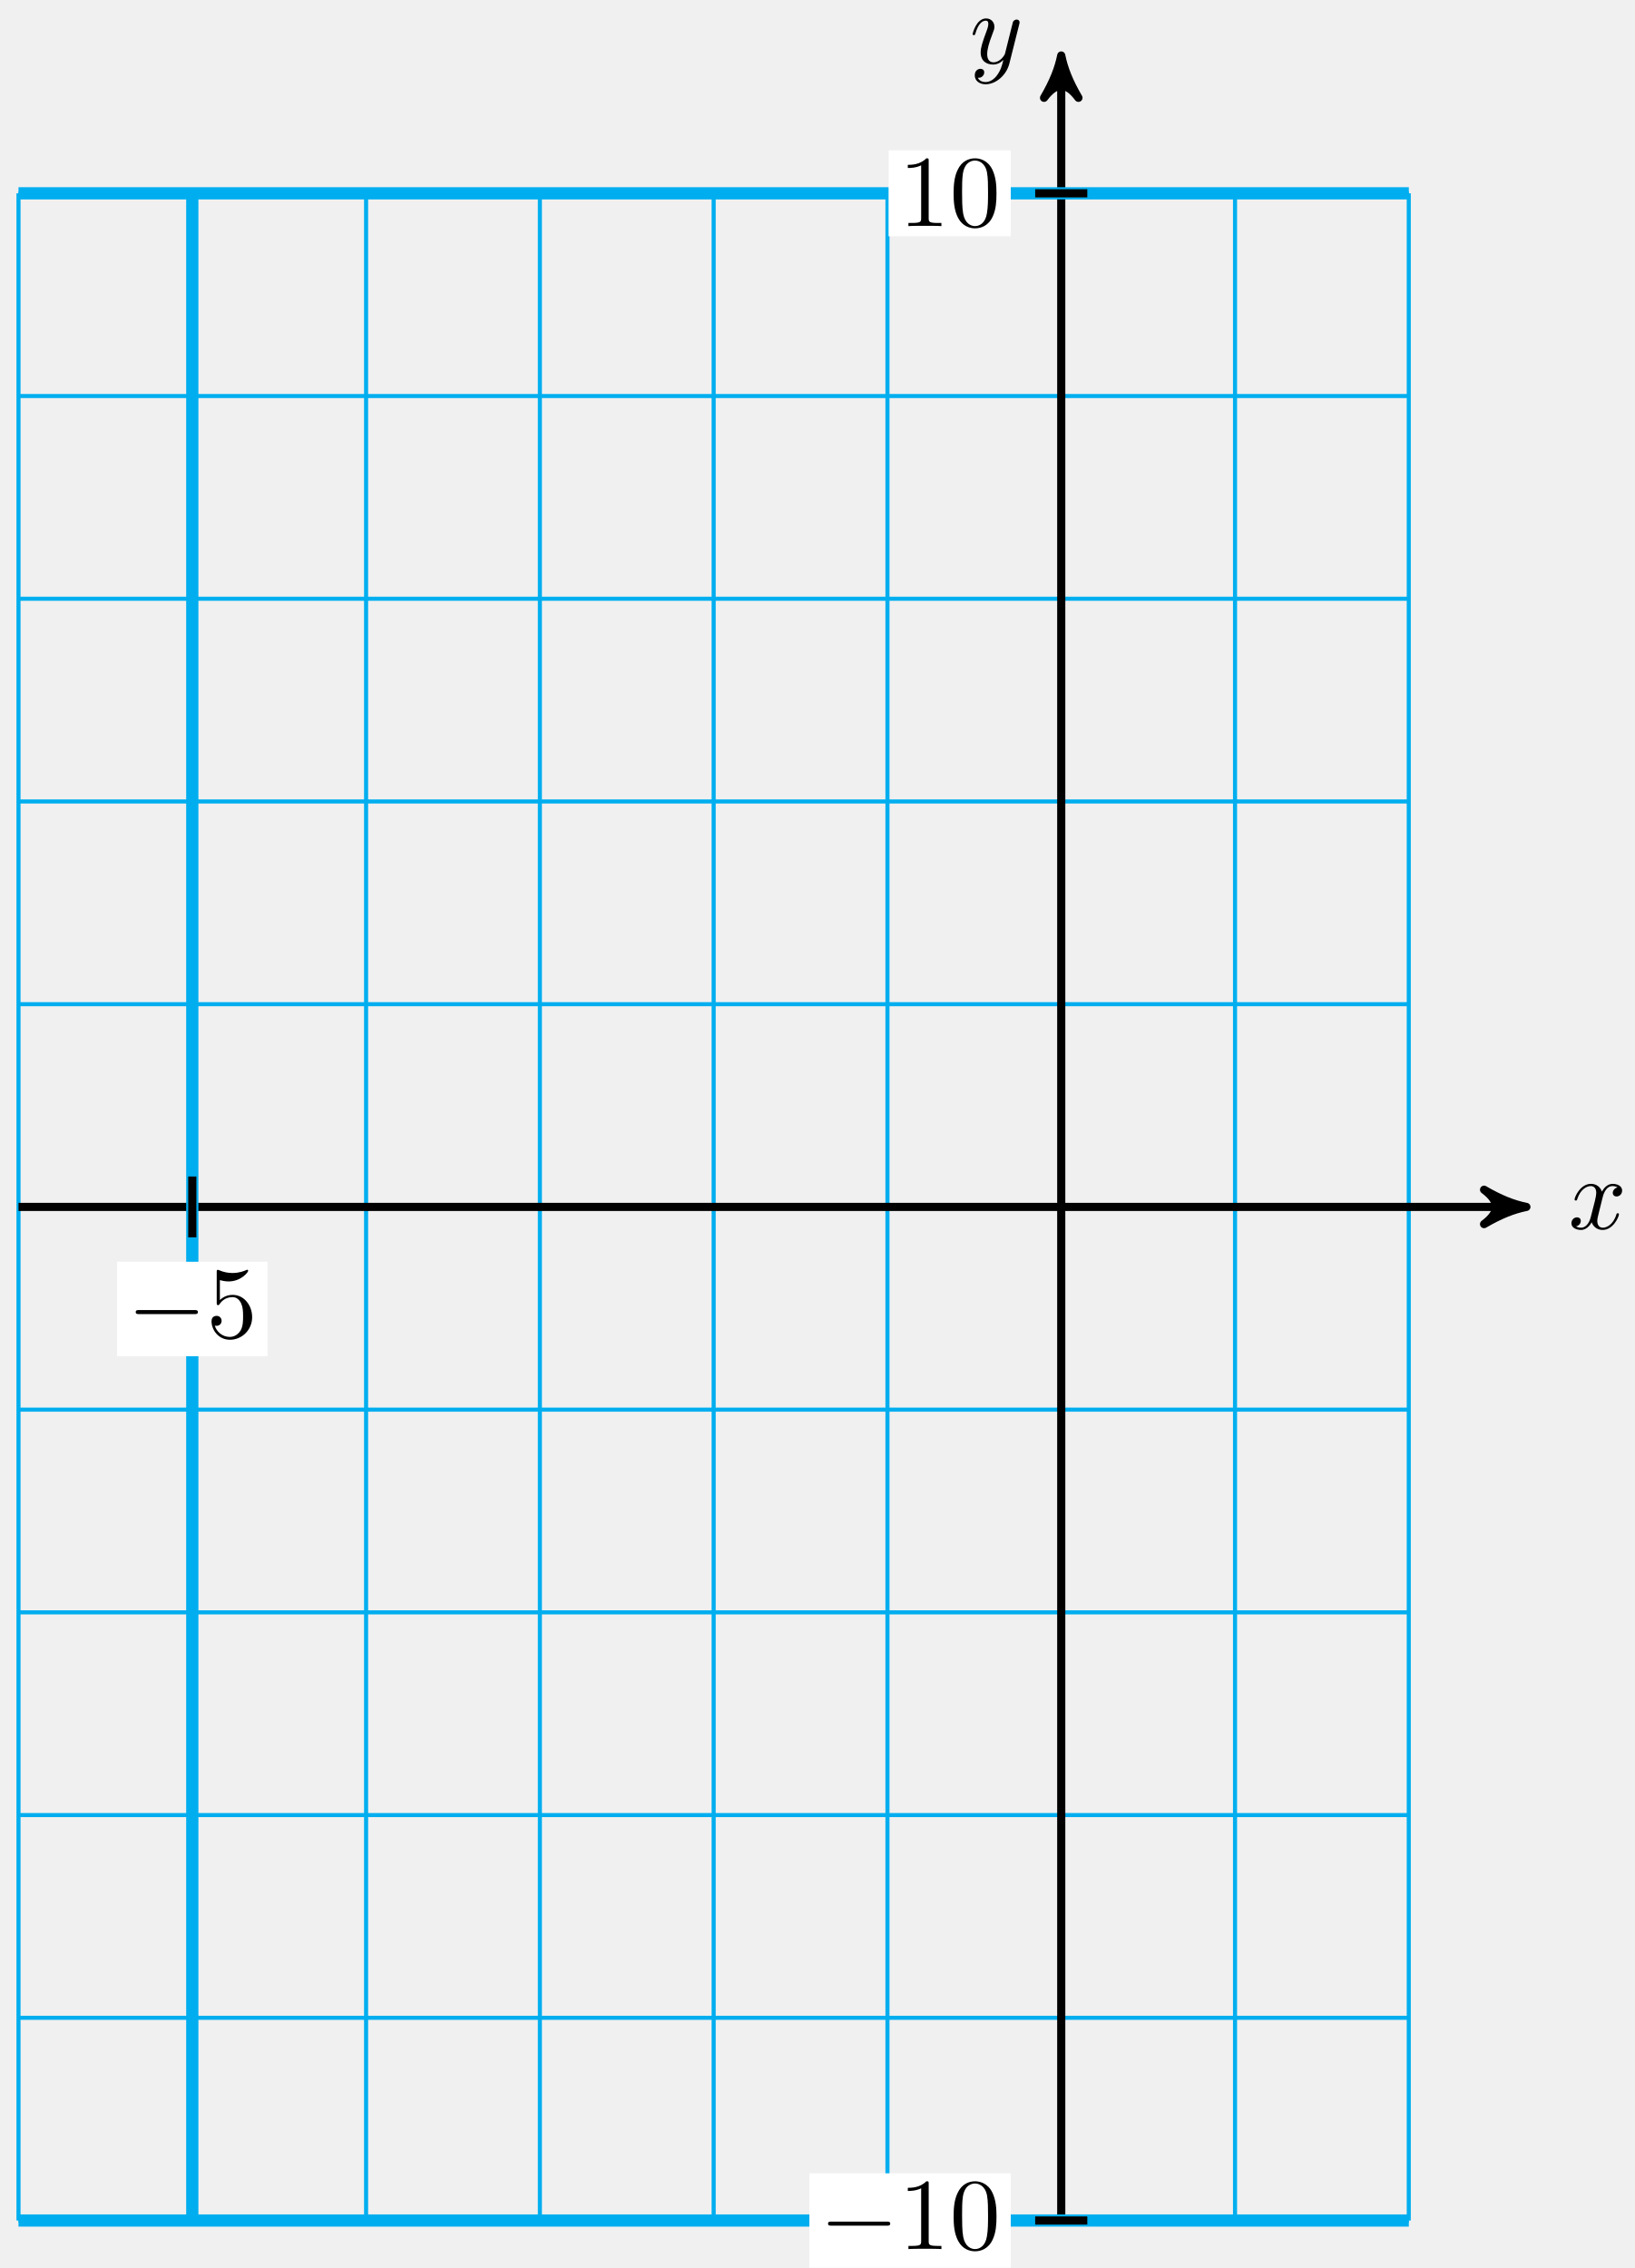
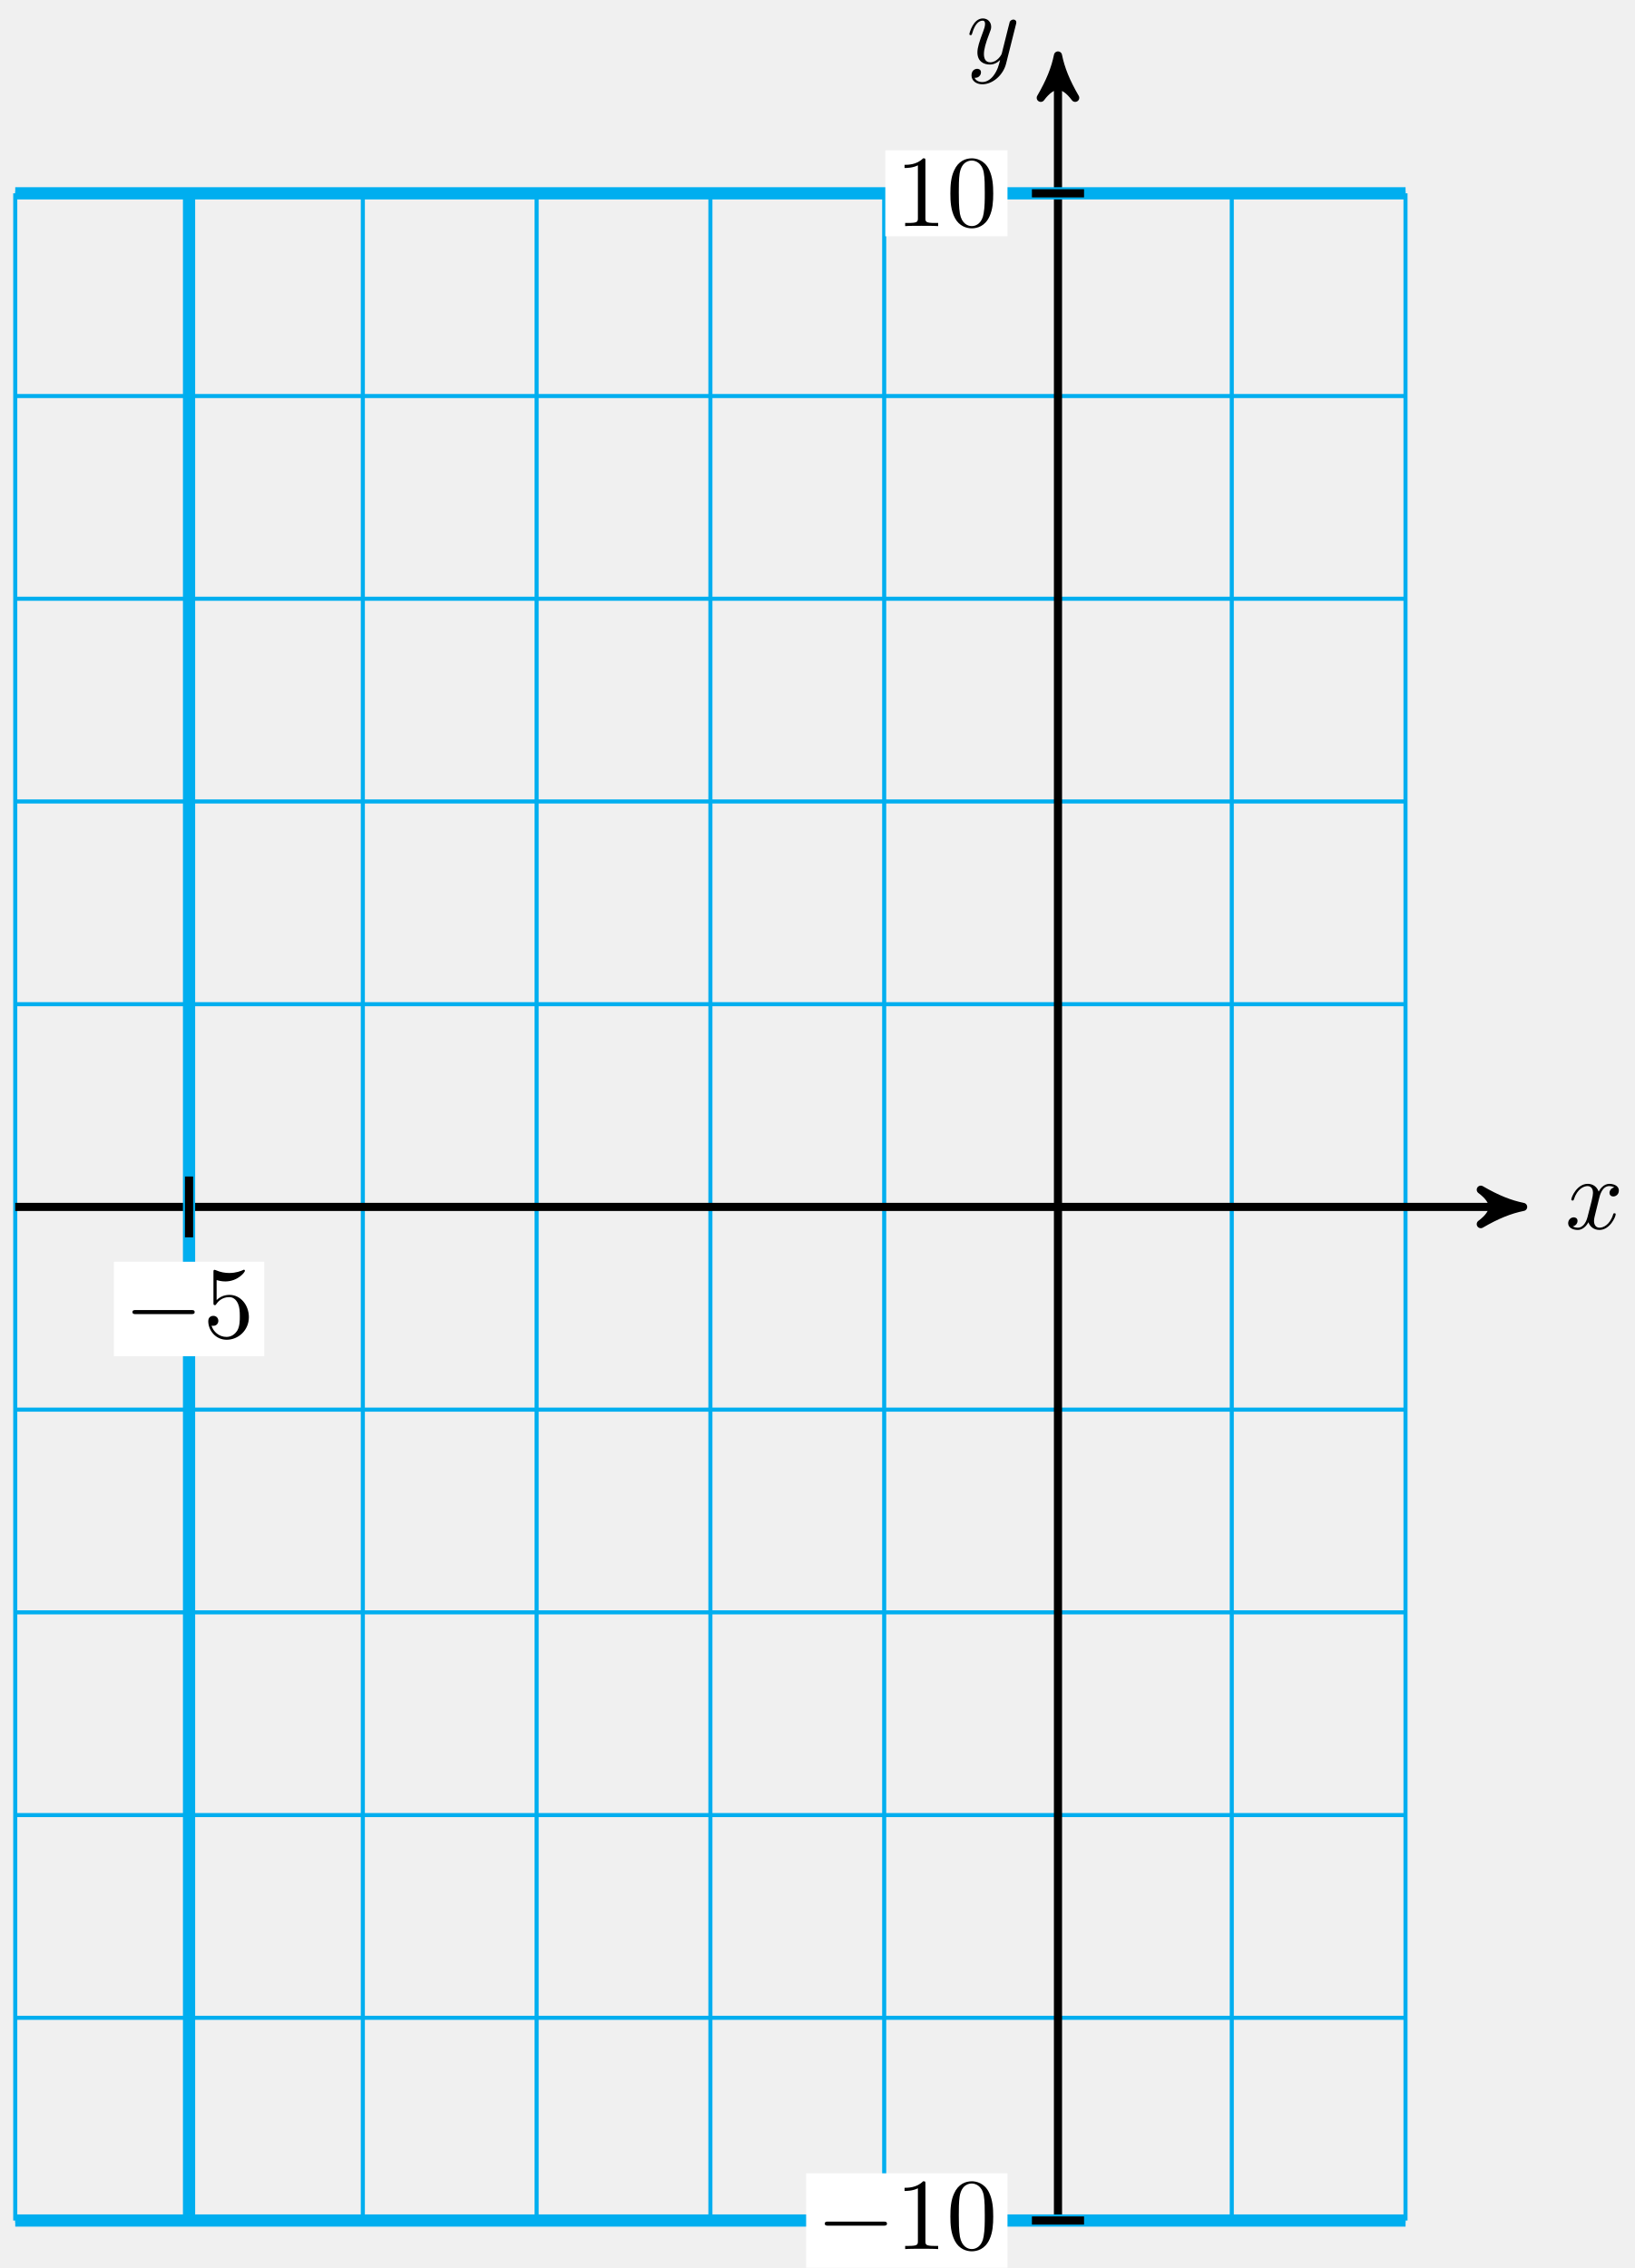
<svg xmlns="http://www.w3.org/2000/svg" xmlns:xlink="http://www.w3.org/1999/xlink" version="1.1" width="160" height="222" viewBox="0 0 160 222">
  <defs>
    <path id="font_1_1" d="M.334 .302C.34 .328 .363 .42 .433 .42 .438 .42 .462 .42 .483 .407 .455 .402 .435 .377 .435 .353 .435 .337 .446 .318 .473 .318 .495 .318 .527 .336 .527 .376 .527 .428 .468 .442 .434 .442 .376 .442 .341 .389 .329 .366 .304 .432 .25 .442 .221 .442 .117 .442 .06 .313 .06 .288 .06 .278 .07 .278 .072 .278 .08 .278 .083 .28 .085 .289 .119 .395 .185 .42 .219 .42 .238 .42 .273 .411 .273 .353 .273 .322 .256 .255 .219 .115 .203 .053 .168 .011 .124 .011 .118 .011 .095 .011 .074 .024 .099 .029 .121 .05 .121 .078 .121 .105 .099 .113 .084 .113 .054 .113 .029 .087 .029 .055 .029 .009 .079-.011 .123-.011 .189-.011 .225 .059 .228 .065 .24 .028 .276-.011 .336-.011 .439-.011 .496 .118 .496 .143 .496 .153 .487 .153 .484 .153 .475 .153 .473 .149 .471 .142 .438 .035 .37 .011 .338 .011 .299 .011 .283 .043 .283 .077 .283 .099 .289 .121 .3 .165L.334 .302Z" />
    <path id="font_1_2" d="M.486 .381C.49 .395 .49 .397 .49 .404 .49 .422 .476 .431 .461 .431 .451 .431 .435 .425 .426 .41 .424 .405 .416 .374 .412 .356 .405 .33 .398 .303 .392 .276L.347 .096C.343 .081 .3 .011 .234 .011 .183 .011 .172 .055 .172 .092 .172 .138 .189 .2 .223 .288 .239 .329 .243 .34 .243 .36 .243 .405 .211 .442 .161 .442 .066 .442 .029 .297 .029 .288 .029 .278 .039 .278 .041 .278 .051 .278 .052 .28 .057 .296 .084 .39 .124 .42 .158 .42 .166 .42 .183 .42 .183 .388 .183 .363 .173 .337 .166 .318 .126 .212 .108 .155 .108 .108 .108 .019 .171-.011 .23-.011 .269-.011 .303 .006 .331 .034 .318-.018 .306-.067 .266-.12 .24-.154 .202-.183 .156-.183 .142-.183 .097-.18 .08-.141 .096-.141 .109-.141 .123-.129 .133-.12 .143-.107 .143-.088 .143-.057 .116-.053 .106-.053 .083-.053 .05-.069 .05-.118 .05-.168 .094-.205 .156-.205 .259-.205 .362-.114 .39-.001L.486 .381Z" />
    <path id="font_2_1" d="M.659 .23C.676 .23 .694 .23 .694 .25 .694 .27 .676 .27 .659 .27H.118C.101 .27 .083 .27 .083 .25 .083 .23 .101 .23 .118 .23H.659Z" />
    <path id="font_3_3" d="M.449 .2C.449 .319 .367 .419 .259 .419 .211 .419 .168 .403 .132 .368V.564C.152 .558 .185 .551 .217 .551 .34 .551 .41 .642 .41 .655 .41 .661 .407 .666 .4 .666 .399 .666 .397 .666 .392 .663 .372 .654 .323 .634 .256 .634 .216 .634 .17 .641 .123 .662 .115 .665 .113 .665 .111 .665 .101 .665 .101 .657 .101 .641V.344C.101 .326 .101 .318 .115 .318 .122 .318 .124 .321 .128 .327 .139 .343 .176 .397 .257 .397 .309 .397 .334 .351 .342 .333 .358 .296 .36 .257 .36 .207 .36 .172 .36 .112 .336 .07 .312 .031 .275 .006 .229 .006 .156 .006 .099 .058 .082 .117 .085 .116 .088 .115 .099 .115 .132 .115 .149 .14 .149 .164 .149 .188 .132 .213 .099 .213 .085 .213 .05 .206 .05 .16 .05 .074 .119-.022 .231-.022 .347-.022 .449 .073 .449 .2Z" />
    <path id="font_3_2" d="M.294 .64C.294 .664 .294 .666 .271 .666 .209 .602 .121 .602 .089 .602V.571C.109 .571 .168 .571 .22 .597V.079C.22 .043 .217 .031 .127 .031H.095V0C.13 .003 .217 .003 .257 .003 .297 .003 .384 .003 .419 0V.031H.387C.297 .031 .294 .042 .294 .079V.64Z" />
    <path id="font_3_1" d="M.46 .32C.46 .4 .455 .48 .42 .554 .374 .65 .292 .666 .25 .666 .19 .666 .117 .64 .076 .547 .044 .478 .039 .4 .039 .32 .039 .245 .043 .155 .084 .079 .127-.002 .2-.022 .249-.022 .303-.022 .379-.001 .423 .094 .455 .163 .46 .241 .46 .32M.249-0C.21-0 .151 .025 .133 .121 .122 .181 .122 .273 .122 .332 .122 .396 .122 .462 .13 .516 .149 .635 .224 .644 .249 .644 .282 .644 .348 .626 .367 .527 .377 .471 .377 .395 .377 .332 .377 .257 .377 .189 .366 .125 .351 .03 .294-0 .249-0Z" />
  </defs>
-   <path transform="matrix(1.00003,0,0,-1.00002,103.8637,118.1371)" stroke-width=".399" stroke-linecap="butt" stroke-miterlimit="10" stroke-linejoin="miter" fill="none" stroke="#00aeef" d="M-102.05-99.213H34.017M-102.05-79.371H34.017M-102.05-59.528H34.017M-102.05-39.685H34.017M-102.05-19.843H34.017M-102.05 0H34.017M-102.05 19.843H34.017M-102.05 39.685H34.017M-102.05 59.528H34.017M-102.05 79.371H34.017M-102.05 99.206H34.017M-102.05-99.213V99.213M-85.041-99.213V99.213M-68.033-99.213V99.213M-51.025-99.213V99.213M-34.017-99.213V99.213M-17.008-99.213V99.213M0-99.213V99.213M17.008-99.213V99.213M34.011-99.213V99.213M34.017 99.213" />
-   <path transform="matrix(1.00003,0,0,-1.00002,103.8637,118.1371)" stroke-width=".797" stroke-linecap="butt" stroke-miterlimit="10" stroke-linejoin="miter" fill="none" stroke="#000000" d="M-102.05 0H44.488" />
-   <path transform="matrix(1.00003,0,0,-1.00002,148.3526,118.1371)" d="M1.036 0C-.259 .259-1.554 .777-3.108 1.684-1.554 .518-1.554-.518-3.108-1.684-1.554-.777-.259-.259 1.036 0Z" />
-   <path transform="matrix(1.00003,0,0,-1.00002,148.3526,118.1371)" stroke-width=".797" stroke-linecap="butt" stroke-linejoin="round" fill="none" stroke="#000000" d="M1.036 0C-.259 .259-1.554 .777-3.108 1.684-1.554 .518-1.554-.518-3.108-1.684-1.554-.777-.259-.259 1.036 0Z" />
-   <use data-text="x" xlink:href="#font_1_1" transform="matrix(9.962899,0,0,-9.962799,153.5062,120.2822)" />
-   <path transform="matrix(1.00003,0,0,-1.00002,103.8637,118.1371)" stroke-width=".797" stroke-linecap="butt" stroke-miterlimit="10" stroke-linejoin="miter" fill="none" stroke="#000000" d="M0-99.213V111.669" />
-   <path transform="matrix(0,-1.00002,-1.00003,-0,103.8637,6.466271)" d="M1.036 0C-.259 .259-1.554 .777-3.108 1.684-1.554 .518-1.554-.518-3.108-1.684-1.554-.777-.259-.259 1.036 0Z" />
-   <path transform="matrix(0,-1.00002,-1.00003,-0,103.8637,6.466271)" stroke-width=".797" stroke-linecap="butt" stroke-linejoin="round" fill="none" stroke="#000000" d="M1.036 0C-.259 .259-1.554 .777-3.108 1.684-1.554 .518-1.554-.518-3.108-1.684-1.554-.777-.259-.259 1.036 0Z" />
-   <use data-text="y" xlink:href="#font_1_2" transform="matrix(9.962899,0,0,-9.962799,94.90241,6.207863)" />
-   <path transform="matrix(1.00003,0,0,-1.00002,103.8637,118.1371)" stroke-width="1.196" stroke-linecap="butt" stroke-miterlimit="10" stroke-linejoin="miter" fill="none" stroke="#00aeef" d="M-85.041-99.213V99.213" />
-   <path transform="matrix(1.00003,0,0,-1.00002,103.8637,118.1371)" stroke-width=".797" stroke-linecap="butt" stroke-miterlimit="10" stroke-linejoin="miter" fill="none" stroke="#000000" d="M-85.041 2.976V-2.977" />
-   <path transform="matrix(1.00003,0,0,-1.00002,103.8637,118.1371)" d="M-92.403-14.611H-77.68V-5.368H-92.403Z" fill="#ffffff" />
-   <use data-text="−" xlink:href="#font_2_1" transform="matrix(9.962899,0,0,-9.962799,12.45494,130.9214)" />
-   <use data-text="5" xlink:href="#font_3_3" transform="matrix(9.962899,0,0,-9.962799,20.20416,130.9214)" />
-   <path transform="matrix(1.00003,0,0,-1.00002,103.8637,118.1371)" stroke-width="1.196" stroke-linecap="butt" stroke-miterlimit="10" stroke-linejoin="miter" fill="none" stroke="#00aeef" d="M-102.05 99.213H34.017" />
-   <path transform="matrix(1.00003,0,0,-1.00002,103.8637,118.1371)" stroke-width=".797" stroke-linecap="butt" stroke-miterlimit="10" stroke-linejoin="miter" fill="none" stroke="#000000" d="M2.551 99.213H-2.551" />
-   <path transform="matrix(1.00003,0,0,-1.00002,103.8637,118.1371)" d="M-16.898 95.007H-4.942V103.42H-16.898Z" fill="#ffffff" />
-   <use data-text="1" xlink:href="#font_3_2" transform="matrix(9.962899,0,0,-9.962799,87.9612,22.13219)" />
-   <use data-text="0" xlink:href="#font_3_1" transform="matrix(9.962899,0,0,-9.962799,92.94264,22.13219)" />
-   <path transform="matrix(1.00003,0,0,-1.00002,103.8637,118.1371)" stroke-width="1.196" stroke-linecap="butt" stroke-miterlimit="10" stroke-linejoin="miter" fill="none" stroke="#00aeef" d="M-102.05-99.213H34.017" />
-   <path transform="matrix(1.00003,0,0,-1.00002,103.8637,118.1371)" stroke-width=".797" stroke-linecap="butt" stroke-miterlimit="10" stroke-linejoin="miter" fill="none" stroke="#000000" d="M2.551-99.213H-2.551" />
-   <path transform="matrix(1.00003,0,0,-1.00002,103.8637,118.1371)" d="M-24.647-103.835H-4.942V-94.592H-24.647Z" fill="#ffffff" />
-   <use data-text="−" xlink:href="#font_2_1" transform="matrix(9.962899,0,0,-9.962799,80.21297,220.1472)" />
-   <use data-text="1" xlink:href="#font_3_2" transform="matrix(9.962899,0,0,-9.962799,87.96219,220.1472)" />
-   <use data-text="0" xlink:href="#font_3_1" transform="matrix(9.962899,0,0,-9.962799,92.94364,220.1472)" />
+   <path transform="matrix(1.00002,0,0,-1.00002,103.5447,118.1371)" stroke-width=".399" stroke-linecap="butt" stroke-miterlimit="10" stroke-linejoin="miter" fill="none" stroke="#00aeef" d="M-102.05-99.213H34.017M-102.05-79.371H34.017M-102.05-59.528H34.017M-102.05-39.685H34.017M-102.05-19.843H34.017M-102.05 0H34.017M-102.05 19.843H34.017M-102.05 39.685H34.017M-102.05 59.528H34.017M-102.05 79.371H34.017M-102.05 99.206H34.017M-102.05-99.213V99.213M-85.041-99.213V99.213M-68.033-99.213V99.213M-51.025-99.213V99.213M-34.017-99.213V99.213M-17.008-99.213V99.213M0-99.213V99.213M17.008-99.213V99.213M34.011-99.213V99.213M34.017 99.213" />
+   <path transform="matrix(1.00002,0,0,-1.00002,103.5447,118.1371)" stroke-width=".797" stroke-linecap="butt" stroke-miterlimit="10" stroke-linejoin="miter" fill="none" stroke="#000000" d="M-102.05 0H44.488" />
+   <path transform="matrix(1.00002,0,0,-1.00002,148.0332,118.1371)" d="M1.036 0C-.259 .259-1.554 .777-3.108 1.684-1.554 .518-1.554-.518-3.108-1.684-1.554-.777-.259-.259 1.036 0Z" />
+   <path transform="matrix(1.00002,0,0,-1.00002,148.0332,118.1371)" stroke-width=".797" stroke-linecap="butt" stroke-linejoin="round" fill="none" stroke="#000000" d="M1.036 0C-.259 .259-1.554 .777-3.108 1.684-1.554 .518-1.554-.518-3.108-1.684-1.554-.777-.259-.259 1.036 0Z" />
+   <use data-text="x" xlink:href="#font_1_1" transform="matrix(9.962799,0,0,-9.962799,153.1867,120.2822)" />
+   <path transform="matrix(1.00002,0,0,-1.00002,103.5447,118.1371)" stroke-width=".797" stroke-linecap="butt" stroke-miterlimit="10" stroke-linejoin="miter" fill="none" stroke="#000000" d="M0-99.213V111.669" />
+   <path transform="matrix(0,-1.00002,-1.00002,-0,103.5447,6.466271)" d="M1.036 0C-.259 .259-1.554 .777-3.108 1.684-1.554 .518-1.554-.518-3.108-1.684-1.554-.777-.259-.259 1.036 0Z" />
+   <path transform="matrix(0,-1.00002,-1.00002,-0,103.5447,6.466271)" stroke-width=".797" stroke-linecap="butt" stroke-linejoin="round" fill="none" stroke="#000000" d="M1.036 0C-.259 .259-1.554 .777-3.108 1.684-1.554 .518-1.554-.518-3.108-1.684-1.554-.777-.259-.259 1.036 0Z" />
+   <use data-text="y" xlink:href="#font_1_2" transform="matrix(9.962799,0,0,-9.962799,94.58354,6.207863)" />
+   <path transform="matrix(1.00002,0,0,-1.00002,103.5447,118.1371)" stroke-width="1.196" stroke-linecap="butt" stroke-miterlimit="10" stroke-linejoin="miter" fill="none" stroke="#00aeef" d="M-85.041-99.213V99.213" />
+   <path transform="matrix(1.00002,0,0,-1.00002,103.5447,118.1371)" stroke-width=".797" stroke-linecap="butt" stroke-miterlimit="10" stroke-linejoin="miter" fill="none" stroke="#000000" d="M-85.041 2.976V-2.977" />
+   <path transform="matrix(1.00002,0,0,-1.00002,103.5447,118.1371)" d="M-92.403-14.611H-77.68V-5.368H-92.403Z" fill="#ffffff" />
+   <use data-text="−" xlink:href="#font_2_1" transform="matrix(9.962799,0,0,-9.962799,12.1369,130.9214)" />
+   <use data-text="5" xlink:href="#font_3_3" transform="matrix(9.962799,0,0,-9.962799,19.88506,130.9214)" />
+   <path transform="matrix(1.00002,0,0,-1.00002,103.5447,118.1371)" stroke-width="1.196" stroke-linecap="butt" stroke-miterlimit="10" stroke-linejoin="miter" fill="none" stroke="#00aeef" d="M-102.05 99.213H34.017" />
+   <path transform="matrix(1.00002,0,0,-1.00002,103.5447,118.1371)" stroke-width=".797" stroke-linecap="butt" stroke-miterlimit="10" stroke-linejoin="miter" fill="none" stroke="#000000" d="M2.551 99.213H-2.551" />
+   <path transform="matrix(1.00002,0,0,-1.00002,103.5447,118.1371)" d="M-16.898 95.007H-4.942V103.42H-16.898Z" fill="#ffffff" />
+   <use data-text="1" xlink:href="#font_3_2" transform="matrix(9.962799,0,0,-9.962799,87.6424,22.13219)" />
+   <use data-text="0" xlink:href="#font_3_1" transform="matrix(9.962799,0,0,-9.962799,92.62379,22.13219)" />
+   <path transform="matrix(1.00002,0,0,-1.00002,103.5447,118.1371)" stroke-width="1.196" stroke-linecap="butt" stroke-miterlimit="10" stroke-linejoin="miter" fill="none" stroke="#00aeef" d="M-102.05-99.213H34.017" />
+   <path transform="matrix(1.00002,0,0,-1.00002,103.5447,118.1371)" stroke-width=".797" stroke-linecap="butt" stroke-miterlimit="10" stroke-linejoin="miter" fill="none" stroke="#000000" d="M2.551-99.213H-2.551" />
+   <path transform="matrix(1.00002,0,0,-1.00002,103.5447,118.1371)" d="M-24.647-103.835H-4.942V-94.592H-24.647Z" fill="#ffffff" />
+   <use data-text="−" xlink:href="#font_2_1" transform="matrix(9.962799,0,0,-9.962799,79.89425,220.1472)" />
+   <use data-text="1" xlink:href="#font_3_2" transform="matrix(9.962799,0,0,-9.962799,87.6424,220.1472)" />
+   <use data-text="0" xlink:href="#font_3_1" transform="matrix(9.962799,0,0,-9.962799,92.62379,220.1472)" />
</svg>
